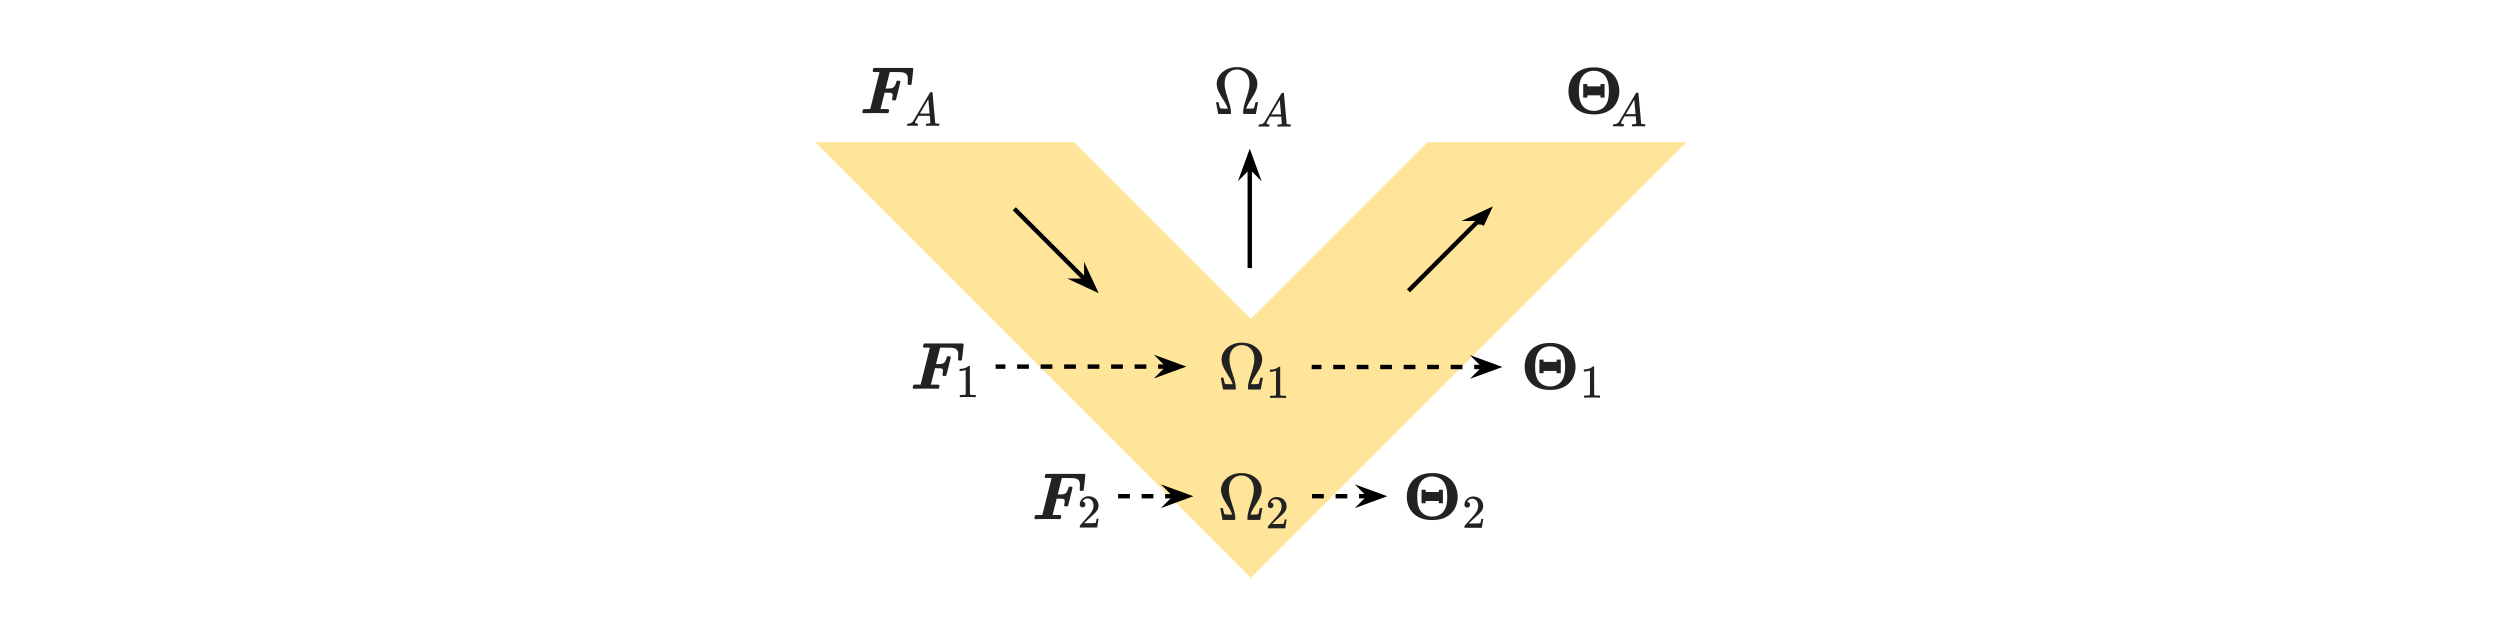
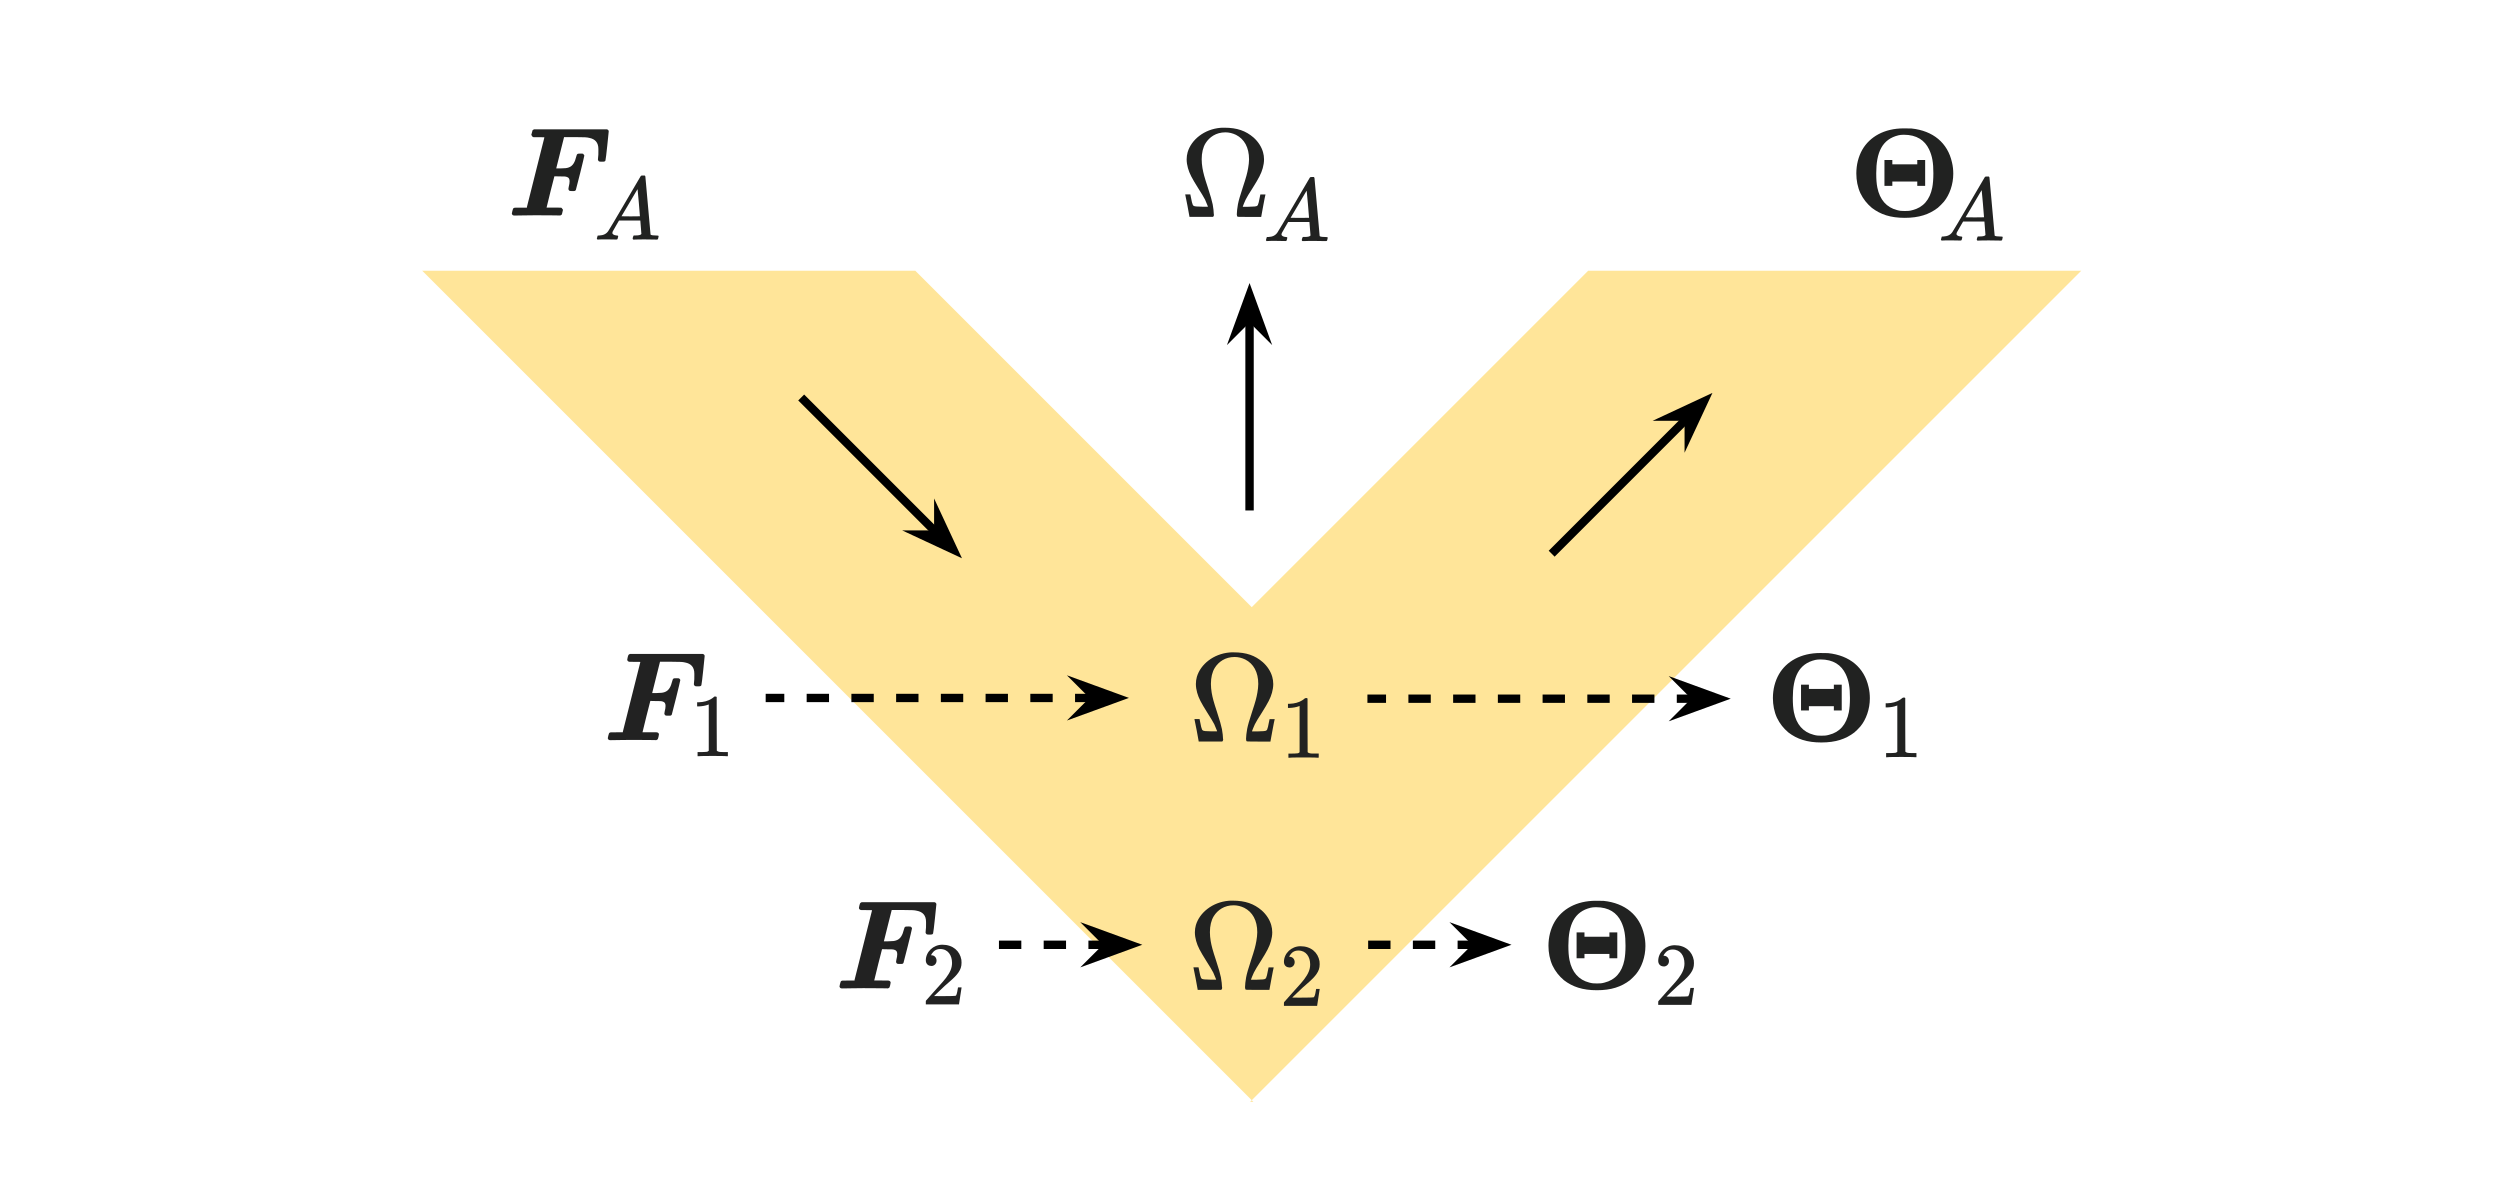
- <svg xmlns="http://www.w3.org/2000/svg" id="Layer_1" data-name="Layer 1" width="851.31" height="213.021" viewBox="0 0 851.31 213.021">
-   <polygon points="425.967 108.59 486.141 48.416 574.327 48.416 425.67 197.073 426.264 197.073 277.607 48.416 365.794 48.416 425.967 108.59" style="fill: #ffe599; stroke-width: 0px;" />
+ <svg xmlns="http://www.w3.org/2000/svg" id="Layer_1" data-name="Layer 1" viewBox="0 0 447.12 213.02">
+   <defs>
+     <style>
+       .cls-1 {
+         fill: #222;
+       }
+ 
+       .cls-1, .cls-2, .cls-3 {
+         stroke-width: 0px;
+       }
+ 
+       .cls-2 {
+         fill: #ffe599;
+       }
+ 
+       .cls-4 {
+         fill: #000;
+         fill-rule: evenodd;
+         stroke-miterlimit: 10;
+         stroke-width: 2px;
+       }
+ 
+       .cls-4, .cls-5, .cls-6 {
+         stroke: #000;
+       }
+ 
+       .cls-5 {
+         stroke-dasharray: 0 0 4 4;
+       }
+ 
+       .cls-5, .cls-6 {
+         fill: none;
+         stroke-linejoin: round;
+         stroke-width: 1.5px;
+       }
+ 
+       .cls-3 {
+         fill: #212221;
+       }
+     </style>
+   </defs>
+   <polygon class="cls-2" points="223.87 108.59 284.04 48.42 372.23 48.42 223.57 197.07 224.17 197.07 75.51 48.42 163.7 48.42 223.87 108.59" />
  <g>
-     <path d="M419.19,38.361c0-.431-.091-1.178-.204-1.79-.159-.771-.363-1.45-.884-3.059-.612-1.836-.793-2.538-.952-3.445-.091-.544-.136-1.088-.136-1.586,0-1.133.227-2.13.702-2.878.68-1.065,1.858-1.926,3.535-1.926.657,0,1.292.159,1.904.453,1.473.748,2.334,2.244,2.334,4.374,0,.498-.068,1.02-.159,1.564-.159.907-.34,1.609-.952,3.445-.521,1.609-.725,2.289-.884,3.059-.113.635-.204,1.36-.204,1.79l.045.317c.068.136-.045.136,2.244.136h2.085v-.045c.023-.023.181-.907.363-1.972.204-1.042.363-1.926.385-1.949v-.045h-.906l-.023.113-.091.431c-.113.68-.249,1.178-.34,1.36l-.159.159c-.249.091-.431.113-1.518.136h-.997v-.068c.068-.204.295-.748.499-1.201.295-.567.567-1.02,1.246-2.085,1.133-1.813,1.518-2.538,1.813-3.558.136-.498.227-1.042.227-1.564,0-.453-.068-.907-.181-1.292-.272-.974-.884-1.904-1.7-2.629-1.382-1.178-2.901-1.745-5.235-1.745h-.34l-.34.023c-2.923.249-5.212,2.13-5.869,4.351-.113.385-.181.838-.181,1.292,0,.521.091,1.065.227,1.564.295,1.02.68,1.745,1.813,3.558.68,1.065.952,1.518,1.246,2.085.204.453.431.997.499,1.201v.068h-.997c-1.088-.023-1.269-.045-1.518-.136l-.159-.159c-.091-.181-.227-.68-.34-1.36l-.091-.431-.023-.113h-.907v.045c.023.023.181.907.385,1.949.181,1.065.34,1.949.363,1.972v.045h4.215c.113-.113.159-.181.159-.453Z" style="fill: #212221; stroke-width: 0px;" />
-     <path d="M436.219,38.947c0,.016-.753.016-1.65.016l-1.65-.016,1.441-2.434c1.297-2.21,1.441-2.45,1.441-2.402.016.016.416,4.58.416,4.837ZM428.628,43.111h.128c.32-.032.865-.032,1.457-.032s1.217.032,1.762.032c.224,0,.24-.064.304-.352l.048-.224c0-.128-.08-.16-.304-.16-.384-.032-.737-.176-.737-.464l.064-.24c.016-.064.288-.529.593-1.041l.545-.929h3.812l.192,2.402c-.16.24-.577.256-1.025.272h-.32l-.064.048-.096.256c-.08.32-.048.32.064.432h.192c.464-.032,1.217-.032,1.97-.032.769,0,1.409.032,2.018.032.24,0,.24-.064.304-.352l.048-.224c0-.16-.096-.16-.4-.16-.384,0-.977-.032-1.041-.176l-.929-10.394-.096-.16h-.272c-.368,0-.4,0-.513.192-.144.208-5.589,9.577-5.749,9.737-.352.512-.865.769-1.634.801h-.224l-.064.048-.144.512.112.176Z" style="fill: #212221; stroke-width: 0px;" />
+     <path class="cls-3" d="M217.09,38.36c0-.43-.09-1.18-.2-1.79-.16-.77-.36-1.45-.88-3.06-.61-1.84-.79-2.54-.95-3.44-.09-.54-.14-1.09-.14-1.59,0-1.13.23-2.13.7-2.88.68-1.07,1.86-1.93,3.54-1.93.66,0,1.29.16,1.9.45,1.47.75,2.33,2.24,2.33,4.37,0,.5-.07,1.02-.16,1.56-.16.91-.34,1.61-.95,3.44-.52,1.61-.73,2.29-.88,3.06-.11.63-.2,1.36-.2,1.79l.05.32c.07.14-.05.14,2.24.14h2.08v-.05s.18-.91.36-1.97c.2-1.04.36-1.93.39-1.95v-.05h-.91l-.02.11-.09.43c-.11.68-.25,1.18-.34,1.36l-.16.16c-.25.09-.43.11-1.52.14h-1v-.07c.07-.2.29-.75.5-1.2.29-.57.57-1.02,1.25-2.08,1.13-1.81,1.52-2.54,1.81-3.56.14-.5.23-1.04.23-1.56,0-.45-.07-.91-.18-1.29-.27-.97-.88-1.9-1.7-2.63-1.38-1.18-2.9-1.75-5.23-1.75h-.34l-.34.02c-2.92.25-5.21,2.13-5.87,4.35-.11.39-.18.84-.18,1.29,0,.52.09,1.07.23,1.56.29,1.02.68,1.75,1.81,3.56.68,1.07.95,1.52,1.25,2.08.2.45.43,1,.5,1.2v.07h-1c-1.09-.02-1.27-.05-1.52-.14l-.16-.16c-.09-.18-.23-.68-.34-1.36l-.09-.43-.02-.11h-.91v.05s.18.91.39,1.95c.18,1.07.34,1.95.36,1.97v.05h4.22c.11-.11.16-.18.16-.45Z" />
+     <path class="cls-3" d="M234.12,38.95s-.75.02-1.65.02l-1.65-.02,1.44-2.43c1.3-2.21,1.44-2.45,1.44-2.4.02.02.42,4.58.42,4.84ZM226.53,43.11h.13c.32-.03.86-.03,1.46-.03s1.22.03,1.76.03c.22,0,.24-.06.3-.35l.05-.22c0-.13-.08-.16-.3-.16-.38-.03-.74-.18-.74-.46l.06-.24c.02-.06.29-.53.59-1.04l.54-.93h3.81l.19,2.4c-.16.24-.58.26-1.03.27h-.32l-.06.05-.1.26c-.08.32-.05.32.06.43h.19c.46-.03,1.22-.03,1.97-.03s1.41.03,2.02.03c.24,0,.24-.06.3-.35l.05-.22c0-.16-.1-.16-.4-.16-.38,0-.98-.03-1.04-.18l-.93-10.39-.1-.16h-.27c-.37,0-.4,0-.51.19-.14.21-5.59,9.58-5.75,9.74-.35.51-.86.77-1.63.8h-.22l-.06.05-.14.51.11.18Z" />
  </g>
  <g>
-     <path d="M420.834,132.195c0-.431-.091-1.178-.204-1.79-.159-.771-.363-1.45-.884-3.059-.612-1.836-.793-2.538-.952-3.445-.091-.544-.136-1.088-.136-1.586,0-1.133.227-2.13.702-2.878.68-1.065,1.858-1.926,3.535-1.926.657,0,1.292.159,1.904.453,1.473.748,2.334,2.244,2.334,4.374,0,.498-.068,1.02-.159,1.564-.159.907-.34,1.609-.952,3.445-.521,1.609-.725,2.289-.884,3.059-.113.635-.204,1.36-.204,1.79l.045.317c.068.136-.045.136,2.244.136h2.085v-.045c.023-.023.181-.907.363-1.972.204-1.042.363-1.926.385-1.949v-.045h-.906l-.023.113-.091.431c-.113.68-.249,1.178-.34,1.36l-.159.159c-.249.091-.431.113-1.518.136h-.997v-.068c.068-.204.295-.748.499-1.201.295-.567.567-1.02,1.246-2.085,1.133-1.813,1.518-2.538,1.813-3.558.136-.498.227-1.042.227-1.564,0-.453-.068-.907-.181-1.292-.272-.974-.884-1.904-1.7-2.629-1.382-1.178-2.901-1.745-5.235-1.745h-.34l-.34.023c-2.923.249-5.212,2.13-5.869,4.351-.113.385-.181.838-.181,1.292,0,.521.091,1.065.227,1.564.295,1.02.68,1.745,1.813,3.558.68,1.065.952,1.518,1.246,2.085.204.453.431.997.499,1.201v.068h-.997c-1.088-.023-1.269-.045-1.518-.136l-.159-.159c-.091-.181-.227-.68-.34-1.36l-.091-.431-.023-.113h-.907v.045c.023.023.181.907.385,1.949.181,1.065.34,1.949.363,1.972v.045h4.215c.113-.113.159-.181.159-.453Z" style="fill: #212221; stroke-width: 0px;" />
-     <path d="M437.762,135.513h.176v-.737h-.945c-.48,0-.817-.016-1.041-.24l-.016-4.805v-4.789c-.096-.08-.064-.096-.272-.096l-.192.048-.496.368c-.593.368-1.345.577-2.242.609h-.304v.737h.304c.609-.016,1.185-.128,1.65-.304l.128-.048v8.28c-.112.08-.192.176-.384.192-.176.032-.737.048-1.201.048h-.416v.737h.192c.272-.048,2.002-.048,2.514-.048s2.274,0,2.546.048Z" style="fill: #212221; stroke-width: 0px;" />
+     <path class="cls-3" d="M218.74,132.19c0-.43-.09-1.18-.2-1.79-.16-.77-.36-1.45-.88-3.06-.61-1.84-.79-2.54-.95-3.44-.09-.54-.14-1.09-.14-1.59,0-1.13.23-2.13.7-2.88.68-1.07,1.86-1.93,3.54-1.93.66,0,1.29.16,1.9.45,1.47.75,2.33,2.24,2.33,4.37,0,.5-.07,1.02-.16,1.56-.16.91-.34,1.61-.95,3.44-.52,1.61-.73,2.29-.88,3.06-.11.63-.2,1.36-.2,1.79l.05.32c.07.14-.05.14,2.24.14h2.08v-.05s.18-.91.36-1.97c.2-1.04.36-1.93.39-1.95v-.05h-.91l-.02.11-.09.43c-.11.68-.25,1.18-.34,1.36l-.16.16c-.25.09-.43.11-1.52.14h-1v-.07c.07-.2.29-.75.5-1.2.29-.57.57-1.02,1.25-2.08,1.13-1.81,1.52-2.54,1.81-3.56.14-.5.23-1.04.23-1.56,0-.45-.07-.91-.18-1.29-.27-.97-.88-1.9-1.7-2.63-1.38-1.18-2.9-1.75-5.23-1.75h-.34l-.34.02c-2.92.25-5.21,2.13-5.87,4.35-.11.39-.18.84-.18,1.29,0,.52.09,1.07.23,1.56.29,1.02.68,1.75,1.81,3.56.68,1.07.95,1.52,1.25,2.08.2.45.43,1,.5,1.2v.07h-1c-1.09-.02-1.27-.05-1.52-.14l-.16-.16c-.09-.18-.23-.68-.34-1.36l-.09-.43-.02-.11h-.91v.05s.18.91.39,1.95c.18,1.07.34,1.95.36,1.97v.05h4.22c.11-.11.16-.18.16-.45Z" />
+     <path class="cls-3" d="M235.67,135.51h.18v-.74h-.94c-.48,0-.82-.02-1.04-.24l-.02-4.8v-4.79c-.1-.08-.06-.1-.27-.1l-.19.05-.5.37c-.59.37-1.35.58-2.24.61h-.3v.74h.3c.61-.02,1.19-.13,1.65-.3l.13-.05v8.28c-.11.08-.19.18-.38.19-.18.03-.74.05-1.2.05h-.42v.74h.19c.27-.05,2-.05,2.51-.05s2.27,0,2.55.05Z" />
  </g>
  <g>
-     <path d="M420.658,176.596c0-.431-.091-1.178-.204-1.79-.159-.771-.363-1.45-.884-3.059-.612-1.836-.793-2.538-.952-3.445-.091-.544-.136-1.088-.136-1.586,0-1.133.227-2.13.702-2.878.68-1.065,1.858-1.926,3.535-1.926.657,0,1.292.159,1.904.453,1.473.748,2.334,2.244,2.334,4.374,0,.498-.068,1.02-.159,1.564-.159.907-.34,1.609-.952,3.445-.521,1.609-.725,2.289-.884,3.059-.113.635-.204,1.36-.204,1.79l.045.317c.068.136-.045.136,2.244.136h2.085v-.045c.023-.023.181-.907.363-1.972.204-1.042.363-1.926.385-1.949v-.045h-.906l-.023.113-.091.431c-.113.68-.249,1.178-.34,1.36l-.159.159c-.249.091-.431.113-1.518.136h-.997v-.068c.068-.204.295-.748.499-1.201.295-.567.567-1.02,1.246-2.085,1.133-1.813,1.518-2.538,1.813-3.558.136-.498.227-1.042.227-1.564,0-.453-.068-.907-.181-1.292-.272-.974-.884-1.904-1.7-2.629-1.382-1.178-2.901-1.745-5.235-1.745h-.34l-.34.023c-2.923.249-5.212,2.13-5.869,4.351-.113.385-.181.838-.181,1.292,0,.521.091,1.065.227,1.564.295,1.02.68,1.745,1.813,3.558.68,1.065.952,1.518,1.246,2.085.204.453.431.997.499,1.201v.068h-.997c-1.088-.023-1.269-.045-1.518-.136l-.159-.159c-.091-.181-.227-.68-.34-1.36l-.091-.431-.023-.113h-.907v.045c.023.023.181.907.385,1.949.181,1.065.34,1.949.363,1.972v.045h4.215c.113-.113.159-.181.159-.453Z" style="fill: #212221; stroke-width: 0px;" />
-     <path d="M432.685,173.043c.593,0,.961-.448.961-.961,0-.497-.336-.961-.897-.961l-.08-.016.144-.272c.352-.513.785-.833,1.505-.833,1.377,0,2.098,1.137,2.098,2.482,0,.929-.352,1.698-1.073,2.675-.352.448-.432.561-2.242,2.562-.721.817-1.329,1.505-1.345,1.521-.032.048-.032.096-.032.368v.304h5.942v-.048l.448-2.931v-.048h-.641v.048c-.128.721-.144.865-.224,1.089l-.16.336c-.096.048-1.057.08-2.675.08l-1.217-.016.945-.897c1.089-1.041,1.041-.993,1.602-1.473,1.057-.913,1.473-1.345,1.81-1.842.384-.561.561-1.041.561-1.746,0-.192-.016-.384-.032-.528-.272-1.569-1.522-2.691-3.395-2.691-1.634,0-2.963,1.281-2.963,2.803,0,.545.352.993.961.993Z" style="fill: #212221; stroke-width: 0px;" />
+     <path class="cls-3" d="M218.56,176.6c0-.43-.09-1.18-.2-1.79-.16-.77-.36-1.45-.88-3.06-.61-1.84-.79-2.54-.95-3.44-.09-.54-.14-1.09-.14-1.59,0-1.13.23-2.13.7-2.88.68-1.07,1.86-1.93,3.54-1.93.66,0,1.29.16,1.9.45,1.47.75,2.33,2.24,2.33,4.37,0,.5-.07,1.02-.16,1.56-.16.91-.34,1.61-.95,3.44-.52,1.61-.73,2.29-.88,3.06-.11.63-.2,1.36-.2,1.79l.05.32c.07.14-.05.14,2.24.14h2.08v-.05s.18-.91.36-1.97c.2-1.04.36-1.93.39-1.95v-.05h-.91l-.02.11-.09.43c-.11.68-.25,1.18-.34,1.36l-.16.16c-.25.09-.43.11-1.52.14h-1v-.07c.07-.2.29-.75.5-1.2.29-.57.57-1.02,1.25-2.08,1.13-1.81,1.52-2.54,1.81-3.56.14-.5.23-1.04.23-1.56,0-.45-.07-.91-.18-1.29-.27-.97-.88-1.9-1.7-2.63-1.38-1.18-2.9-1.75-5.23-1.75h-.34l-.34.02c-2.92.25-5.21,2.13-5.87,4.35-.11.39-.18.84-.18,1.29,0,.52.09,1.07.23,1.56.29,1.02.68,1.75,1.81,3.56.68,1.07.95,1.52,1.25,2.08.2.45.43,1,.5,1.2v.07h-1c-1.09-.02-1.27-.05-1.52-.14l-.16-.16c-.09-.18-.23-.68-.34-1.36l-.09-.43-.02-.11h-.91v.05s.18.91.39,1.95c.18,1.07.34,1.95.36,1.97v.05h4.22c.11-.11.16-.18.16-.45Z" />
+     <path class="cls-3" d="M230.59,173.04c.59,0,.96-.45.96-.96s-.34-.96-.9-.96l-.08-.02.14-.27c.35-.51.78-.83,1.51-.83,1.38,0,2.1,1.14,2.1,2.48,0,.93-.35,1.7-1.07,2.67-.35.45-.43.56-2.24,2.56-.72.82-1.33,1.51-1.35,1.52-.03.05-.03.1-.03.37v.3h5.94v-.05l.45-2.93v-.05h-.64v.05c-.13.72-.14.86-.22,1.09l-.16.34c-.1.05-1.06.08-2.67.08l-1.22-.02.94-.9c1.09-1.04,1.04-.99,1.6-1.47,1.06-.91,1.47-1.35,1.81-1.84.38-.56.56-1.04.56-1.75,0-.19-.02-.38-.03-.53-.27-1.57-1.52-2.69-3.4-2.69-1.63,0-2.96,1.28-2.96,2.8,0,.54.35.99.96.99Z" />
  </g>
  <g>
-     <path d="M539.125,33.239h1.405v-.77h4.464v.77h1.405v-4.623h-1.405v.771h-4.464v-.771h-1.405v4.623ZM547.102,26.712c.567,1.201.77,2.38.77,4.283,0,1.042-.068,1.881-.204,2.561-.431,2.176-1.632,3.558-3.535,4.034-.499.136-.771.159-1.36.159-.612,0-.884-.023-1.382-.159-1.904-.476-3.105-1.858-3.535-4.034-.136-.68-.204-1.518-.204-2.561,0-3.717,1.042-6.096,4.011-6.799.181-.045.567-.091.929-.091,2.312,0,3.739.997,4.51,2.606ZM535.182,26.735c-.725,1.269-1.088,2.765-1.088,4.283,0,1.224.227,2.448.725,3.535.499,1.042,1.178,1.881,2.04,2.606,1.541,1.178,3.331,1.79,5.892,1.79s4.374-.612,5.915-1.79c.272-.227.884-.816,1.088-1.088.997-1.224,1.677-3.082,1.677-5.008,0-.68-.068-1.36-.227-2.017-.771-3.49-3.377-5.666-7.252-6.073-.249-.023-.906-.023-1.382-.023-3.513,0-6.073,1.518-7.388,3.785Z" style="fill: #212221; stroke-width: 0px;" />
-     <path d="M556.936,38.857c0,.016-.753.016-1.65.016l-1.65-.016,1.441-2.434c1.297-2.21,1.441-2.45,1.441-2.402.016.016.416,4.58.416,4.837ZM549.345,43.021h.128c.32-.032.865-.032,1.457-.032s1.217.032,1.762.032c.224,0,.24-.064.304-.352l.048-.224c0-.128-.08-.16-.304-.16-.384-.032-.737-.176-.737-.464l.064-.24c.016-.064.288-.529.593-1.041l.545-.929h3.812l.192,2.402c-.16.24-.577.256-1.025.272h-.32l-.064.048-.096.256c-.08.32-.048.32.064.432h.192c.464-.032,1.217-.032,1.97-.032.769,0,1.409.032,2.018.032.24,0,.24-.064.304-.352l.048-.224c0-.16-.096-.16-.4-.16-.384,0-.977-.032-1.041-.176l-.929-10.394-.096-.16h-.272c-.368,0-.4,0-.513.192-.144.208-5.589,9.577-5.749,9.737-.352.512-.865.769-1.634.801h-.224l-.064.048-.144.512.112.176Z" style="fill: #212221; stroke-width: 0px;" />
+     <path class="cls-3" d="M337.03,33.24h1.41v-.77h4.46v.77h1.41v-4.62h-1.41v.77h-4.46v-.77h-1.41v4.62ZM345.01,26.71c.57,1.2.77,2.38.77,4.28,0,1.04-.07,1.88-.2,2.56-.43,2.18-1.63,3.56-3.54,4.03-.5.14-.77.16-1.36.16s-.88-.02-1.38-.16c-1.9-.48-3.1-1.86-3.54-4.03-.14-.68-.2-1.52-.2-2.56,0-3.72,1.04-6.1,4.01-6.8.18-.05.57-.09.93-.09,2.31,0,3.74,1,4.51,2.61ZM333.09,26.74c-.73,1.27-1.09,2.76-1.09,4.28,0,1.22.23,2.45.73,3.54.5,1.04,1.18,1.88,2.04,2.61,1.54,1.18,3.33,1.79,5.89,1.79s4.37-.61,5.91-1.79c.27-.23.88-.82,1.09-1.09,1-1.22,1.68-3.08,1.68-5.01,0-.68-.07-1.36-.23-2.02-.77-3.49-3.38-5.67-7.25-6.07-.25-.02-.91-.02-1.38-.02-3.51,0-6.07,1.52-7.39,3.78Z" />
+     <path class="cls-3" d="M354.84,38.86s-.75.02-1.65.02l-1.65-.02,1.44-2.43c1.3-2.21,1.44-2.45,1.44-2.4.02.02.42,4.58.42,4.84ZM347.25,43.02h.13c.32-.03.86-.03,1.46-.03s1.22.03,1.76.03c.22,0,.24-.06.3-.35l.05-.22c0-.13-.08-.16-.3-.16-.38-.03-.74-.18-.74-.46l.06-.24c.02-.06.29-.53.59-1.04l.54-.93h3.81l.19,2.4c-.16.24-.58.26-1.03.27h-.32l-.06.05-.1.26c-.08.32-.05.32.06.43h.19c.46-.03,1.22-.03,1.97-.03s1.41.03,2.02.03c.24,0,.24-.06.3-.35l.05-.22c0-.16-.1-.16-.4-.16-.38,0-.98-.03-1.04-.18l-.93-10.39-.1-.16h-.27c-.37,0-.4,0-.51.19-.14.21-5.59,9.58-5.75,9.74-.35.51-.86.77-1.63.8h-.22l-.06.05-.14.51.11.18Z" />
  </g>
  <g>
-     <path d="M296.351,37.046l-.023.091h-1.11c-1.02,0-1.11,0-1.201.045-.159.068-.181.136-.295.567-.068.272-.091.408-.091.453.091.249.159.34.499.34,1.065,0,2.017-.045,3.762-.045,1.292,0,2.629,0,3.309.023l1.11.023.272-.181.204-.839-.249-.34c-.068-.045-.272-.045-1.382-.045h-1.314l.023-.068c0-.023.317-1.292.68-2.787l.702-2.742.861.023c.929,0,1.133,0,1.405.113.317.113.453.34.453.77,0,.272-.045.589-.159,1.02-.068.34-.068.385.023.544.091.159.181.181.635.181.476,0,.499,0,.635-.204.068-.136,1.518-5.983,1.518-6.164l-.204-.295c-.091-.045-.136-.045-.476-.045-.589,0-.635.023-.771.544-.227.952-.589,1.7-1.382,1.949-.317.113-.567.136-1.405.159h-.793l.68-2.72c.385-1.496.703-2.742.703-2.787l.023-.091h1.858c1.994.023,2.13.023,2.651.136,1.042.204,1.632.816,1.632,1.994v.385c0,.521,0,.771-.045,1.088-.045.431-.045.476.045.612.091.159.181.181.635.181s.521-.023.635-.204c.091-.181.589-5.19.589-5.235,0-.204-.181-.317-.317-.363h-13.053l-.249.159-.227.839.249.363c.068.045.159.045,1.088.045.952,0,.997,0,.997.045l-3.127,12.464Z" style="fill: #212221; stroke-width: 0px;" />
-     <path d="M316.544,38.675c0,.016-.753.016-1.65.016l-1.65-.016,1.441-2.434c1.297-2.21,1.441-2.45,1.441-2.402.016.016.416,4.58.416,4.837ZM308.953,42.84h.128c.32-.032.865-.032,1.457-.032s1.217.032,1.762.032c.224,0,.24-.064.304-.352l.048-.224c0-.128-.08-.16-.304-.16-.384-.032-.737-.176-.737-.464l.064-.24c.016-.064.288-.529.593-1.041l.545-.929h3.812l.192,2.402c-.16.24-.577.256-1.025.272h-.32l-.064.048-.096.256c-.08.32-.048.32.064.432h.192c.464-.032,1.217-.032,1.97-.032.769,0,1.409.032,2.018.032.24,0,.24-.064.304-.352l.048-.224c0-.16-.096-.16-.4-.16-.384,0-.977-.032-1.041-.176l-.929-10.394-.096-.16h-.272c-.368,0-.4,0-.513.192-.144.208-5.589,9.577-5.749,9.737-.352.512-.865.769-1.634.801h-.224l-.064.048-.144.512.112.176Z" style="fill: #212221; stroke-width: 0px;" />
+     <path class="cls-3" d="M94.25,37.05l-.02.09h-1.11c-1.02,0-1.11,0-1.2.05-.16.07-.18.14-.29.57-.07.27-.09.41-.09.45.09.25.16.34.5.34,1.07,0,2.02-.05,3.76-.05,1.29,0,2.63,0,3.31.02l1.11.02.27-.18.2-.84-.25-.34c-.07-.05-.27-.05-1.38-.05h-1.31l.02-.07s.32-1.29.68-2.79l.7-2.74.86.02c.93,0,1.13,0,1.41.11.32.11.45.34.45.77,0,.27-.05.59-.16,1.02-.07.34-.07.39.02.54.09.16.18.18.63.18.48,0,.5,0,.63-.2.07-.14,1.52-5.98,1.52-6.16l-.2-.29c-.09-.05-.14-.05-.48-.05-.59,0-.63.02-.77.54-.23.95-.59,1.7-1.38,1.95-.32.11-.57.14-1.41.16h-.79l.68-2.72c.39-1.5.7-2.74.7-2.79l.02-.09h1.86c1.99.02,2.13.02,2.65.14,1.04.2,1.63.82,1.63,1.99v.39c0,.52,0,.77-.05,1.09-.05.43-.05.48.05.61.09.16.18.18.63.18s.52-.02.63-.2c.09-.18.59-5.19.59-5.23,0-.2-.18-.32-.32-.36h-13.05l-.25.16-.23.84.25.36c.07.05.16.05,1.09.05s1,0,1,.05l-3.13,12.46Z" />
+     <path class="cls-3" d="M114.45,38.68s-.75.02-1.65.02l-1.65-.02,1.44-2.43c1.3-2.21,1.44-2.45,1.44-2.4.02.02.42,4.58.42,4.84ZM106.86,42.84h.13c.32-.03.86-.03,1.46-.03s1.22.03,1.76.03c.22,0,.24-.06.3-.35l.05-.22c0-.13-.08-.16-.3-.16-.38-.03-.74-.18-.74-.46l.06-.24c.02-.06.29-.53.59-1.04l.54-.93h3.81l.19,2.4c-.16.24-.58.26-1.03.27h-.32l-.06.05-.1.26c-.08.32-.05.32.06.43h.19c.46-.03,1.22-.03,1.97-.03s1.41.03,2.02.03c.24,0,.24-.06.3-.35l.05-.22c0-.16-.1-.16-.4-.16-.38,0-.98-.03-1.04-.18l-.93-10.39-.1-.16h-.27c-.37,0-.4,0-.51.19-.14.21-5.59,9.58-5.75,9.74-.35.51-.86.77-1.63.8h-.22l-.06.05-.14.51.11.18Z" />
  </g>
  <g>
-     <path d="M313.505,130.88l-.023.091h-1.11c-1.02,0-1.11,0-1.201.045-.159.068-.181.136-.295.567-.068.272-.091.408-.091.453.091.249.159.34.499.34,1.065,0,2.017-.045,3.762-.045,1.292,0,2.629,0,3.309.023l1.11.023c.113-.045.181-.091.272-.181.045-.091.204-.68.204-.839s-.091-.272-.249-.34c-.068-.045-.272-.045-1.382-.045h-1.314l.023-.068c0-.023.317-1.292.68-2.787l.702-2.742.861.023c.929,0,1.133,0,1.405.113.317.113.453.34.453.771,0,.272-.045.589-.159,1.02-.068.34-.068.385.023.544.091.159.181.181.635.181.476,0,.499,0,.635-.204.068-.136,1.518-5.983,1.518-6.164,0-.113-.136-.249-.204-.295-.091-.045-.136-.045-.476-.045-.589,0-.635.023-.771.544-.227.952-.589,1.7-1.382,1.949-.317.113-.567.136-1.405.159h-.793l.68-2.719c.385-1.496.703-2.742.703-2.787l.023-.091h1.858c1.994.023,2.13.023,2.651.136,1.042.204,1.632.816,1.632,1.994v.385c0,.521,0,.771-.045,1.088-.045.431-.045.476.045.612.091.159.181.181.635.181s.521-.023.635-.204c.091-.181.589-5.19.589-5.235,0-.204-.181-.317-.317-.363h-13.053c-.091.045-.181.091-.249.159-.068.091-.227.702-.227.838,0,.159.091.295.249.363.068.045.159.045,1.088.045.952,0,.997,0,.997.045-.023.023-3.127,12.442-3.127,12.464Z" style="fill: #222; stroke-width: 0px;" />
-     <path d="M332.096,135.241h.176v-.737h-.945c-.48,0-.817-.016-1.041-.24l-.016-4.805v-4.789c-.096-.08-.064-.096-.272-.096-.144,0-.16,0-.192.048-.08.08-.352.288-.496.368-.593.368-1.345.577-2.242.609h-.304v.737h.304c.609-.016,1.185-.128,1.65-.304.064-.032.112-.048.128-.048v8.28c-.112.08-.192.176-.384.192-.176.032-.737.048-1.201.048h-.416v.737h.192c.272-.048,2.002-.048,2.514-.048s2.274,0,2.546.048Z" style="fill: #222; stroke-width: 0px;" />
+     <path class="cls-1" d="M111.41,130.88l-.02.09h-1.11c-1.02,0-1.11,0-1.2.05-.16.07-.18.14-.29.57-.07.27-.09.41-.09.45.09.25.16.34.5.34,1.07,0,2.02-.05,3.76-.05,1.29,0,2.63,0,3.31.02l1.11.02c.11-.05.18-.09.27-.18.05-.09.2-.68.2-.84s-.09-.27-.25-.34c-.07-.05-.27-.05-1.38-.05h-1.31l.02-.07s.32-1.29.68-2.79l.7-2.74.86.02c.93,0,1.13,0,1.41.11.32.11.45.34.45.77,0,.27-.05.59-.16,1.02-.07.34-.07.39.02.54.09.16.18.18.63.18.48,0,.5,0,.63-.2.07-.14,1.52-5.98,1.52-6.16,0-.11-.14-.25-.2-.29-.09-.05-.14-.05-.48-.05-.59,0-.63.02-.77.54-.23.95-.59,1.7-1.38,1.95-.32.11-.57.14-1.41.16h-.79l.68-2.72c.39-1.5.7-2.74.7-2.79l.02-.09h1.86c1.99.02,2.13.02,2.65.14,1.04.2,1.63.82,1.63,1.99v.39c0,.52,0,.77-.05,1.09-.05.43-.05.48.05.61.09.16.18.18.63.18s.52-.02.63-.2c.09-.18.59-5.19.59-5.23,0-.2-.18-.32-.32-.36h-13.05c-.09.05-.18.09-.25.16-.07.09-.23.7-.23.84,0,.16.09.29.25.36.07.05.16.05,1.09.05s1,0,1,.05c-.02.02-3.13,12.44-3.13,12.46Z" />
+     <path class="cls-1" d="M130,135.24h.18v-.74h-.94c-.48,0-.82-.02-1.04-.24l-.02-4.8v-4.79c-.1-.08-.06-.1-.27-.1-.14,0-.16,0-.19.05-.08.08-.35.29-.5.37-.59.37-1.35.58-2.24.61h-.3v.74h.3c.61-.02,1.19-.13,1.65-.3.06-.03.11-.05.13-.05v8.28c-.11.08-.19.18-.38.19-.18.03-.74.05-1.2.05h-.42v.74h.19c.27-.05,2-.05,2.51-.05s2.27,0,2.55.05Z" />
  </g>
  <g>
-     <path d="M354.951,175.281l-.023.091h-1.11c-1.02,0-1.11,0-1.201.045-.159.068-.181.136-.295.567-.068.272-.091.408-.091.453.091.249.159.34.499.34,1.065,0,2.017-.045,3.762-.045,1.292,0,2.629,0,3.309.023l1.11.023c.113-.045.181-.091.272-.181.045-.091.204-.68.204-.839s-.091-.272-.249-.34c-.068-.045-.272-.045-1.382-.045h-1.314l.023-.068c0-.023.317-1.292.68-2.787l.702-2.742.861.023c.929,0,1.133,0,1.405.113.317.113.453.34.453.771,0,.272-.045.589-.159,1.02-.068.34-.068.385.023.544.091.159.181.181.635.181.476,0,.499,0,.635-.204.068-.136,1.518-5.983,1.518-6.164,0-.113-.136-.249-.204-.295-.091-.045-.136-.045-.476-.045-.589,0-.635.023-.771.544-.227.952-.589,1.7-1.382,1.949-.317.113-.567.136-1.405.159h-.793l.68-2.719c.385-1.496.703-2.742.703-2.787l.023-.091h1.858c1.994.023,2.13.023,2.651.136,1.042.204,1.632.816,1.632,1.994v.385c0,.521,0,.771-.045,1.088-.045.431-.045.476.045.612.091.159.181.181.635.181s.521-.023.635-.204c.091-.181.589-5.19.589-5.235,0-.204-.181-.317-.317-.363h-13.053c-.091.045-.181.091-.249.159-.068.091-.227.702-.227.838,0,.159.091.295.249.363.068.045.159.045,1.088.045.952,0,.997,0,.997.045-.023.023-3.127,12.442-3.127,12.464Z" style="fill: #222; stroke-width: 0px;" />
-     <path d="M368.642,172.771c.593,0,.961-.448.961-.961,0-.496-.336-.961-.897-.961-.048,0-.08,0-.08-.016s.08-.144.144-.272c.352-.512.785-.833,1.505-.833,1.377,0,2.098,1.137,2.098,2.482,0,.929-.352,1.698-1.073,2.675-.352.448-.432.561-2.242,2.562-.721.817-1.329,1.505-1.345,1.521-.032.048-.032.096-.032.368v.304h5.942v-.048c.048-.096.4-2.835.448-2.931v-.048h-.641v.048c-.128.721-.144.865-.224,1.089-.048.16-.112.32-.16.336-.096.048-1.057.08-2.675.08l-1.217-.016.945-.897c1.089-1.041,1.041-.993,1.602-1.473,1.057-.913,1.473-1.345,1.81-1.842.384-.561.561-1.041.561-1.746,0-.192-.016-.384-.032-.529-.272-1.57-1.522-2.691-3.395-2.691-1.634,0-2.963,1.281-2.963,2.803,0,.545.352.993.961.993Z" style="fill: #222; stroke-width: 0px;" />
+     <path class="cls-1" d="M152.85,175.28l-.02.09h-1.11c-1.02,0-1.11,0-1.2.05-.16.07-.18.14-.29.57-.07.27-.09.41-.09.45.09.25.16.34.5.34,1.07,0,2.02-.05,3.76-.05,1.29,0,2.63,0,3.31.02l1.11.02c.11-.05.18-.09.27-.18.05-.09.2-.68.2-.84s-.09-.27-.25-.34c-.07-.05-.27-.05-1.38-.05h-1.31l.02-.07s.32-1.29.68-2.79l.7-2.74.86.02c.93,0,1.13,0,1.41.11.32.11.45.34.45.77,0,.27-.05.59-.16,1.02-.07.34-.07.39.02.54.09.16.18.18.63.18.48,0,.5,0,.63-.2.07-.14,1.52-5.98,1.52-6.16,0-.11-.14-.25-.2-.29-.09-.05-.14-.05-.48-.05-.59,0-.63.02-.77.54-.23.95-.59,1.7-1.38,1.95-.32.11-.57.14-1.41.16h-.79l.68-2.72c.39-1.5.7-2.74.7-2.79l.02-.09h1.86c1.99.02,2.13.02,2.65.14,1.04.2,1.63.82,1.63,1.99v.39c0,.52,0,.77-.05,1.09-.05.43-.05.48.05.61.09.16.18.18.63.18s.52-.02.63-.2c.09-.18.59-5.19.59-5.23,0-.2-.18-.32-.32-.36h-13.05c-.09.05-.18.09-.25.16-.07.09-.23.7-.23.84,0,.16.09.29.25.36.07.05.16.05,1.09.05s1,0,1,.05c-.02.02-3.13,12.44-3.13,12.46Z" />
+     <path class="cls-1" d="M166.54,172.77c.59,0,.96-.45.96-.96s-.34-.96-.9-.96c-.05,0-.08,0-.08-.02s.08-.14.14-.27c.35-.51.78-.83,1.51-.83,1.38,0,2.1,1.14,2.1,2.48,0,.93-.35,1.7-1.07,2.67-.35.45-.43.56-2.24,2.56-.72.82-1.33,1.51-1.35,1.52-.03.05-.03.1-.03.37v.3h5.94v-.05c.05-.1.4-2.83.45-2.93v-.05h-.64v.05c-.13.72-.14.86-.22,1.09-.05.16-.11.32-.16.34-.1.05-1.06.08-2.67.08l-1.22-.02.94-.9c1.09-1.04,1.04-.99,1.6-1.47,1.06-.91,1.47-1.35,1.81-1.84.38-.56.56-1.04.56-1.75,0-.19-.02-.38-.03-.53-.27-1.57-1.52-2.69-3.4-2.69-1.63,0-2.96,1.28-2.96,2.8,0,.54.35.99.96.99Z" />
  </g>
  <g>
-     <path d="M524.209,127.073h1.405v-.771h4.464v.771h1.405v-4.623h-1.405v.771h-4.464v-.771h-1.405v4.623ZM532.186,120.546c.567,1.201.77,2.38.77,4.283,0,1.042-.068,1.881-.204,2.561-.431,2.176-1.632,3.558-3.535,4.034-.499.136-.771.159-1.36.159-.612,0-.884-.023-1.382-.159-1.904-.476-3.105-1.858-3.535-4.034-.136-.68-.204-1.518-.204-2.561,0-3.717,1.042-6.096,4.011-6.799.181-.045.567-.091.929-.091,2.312,0,3.739.997,4.51,2.606ZM520.265,120.569c-.725,1.269-1.088,2.765-1.088,4.283,0,1.224.227,2.448.725,3.535.499,1.042,1.178,1.881,2.04,2.606,1.541,1.178,3.331,1.79,5.892,1.79s4.374-.612,5.915-1.79c.272-.227.884-.816,1.088-1.088.997-1.224,1.677-3.082,1.677-5.008,0-.68-.068-1.36-.227-2.017-.771-3.49-3.377-5.666-7.252-6.073-.249-.023-.906-.023-1.382-.023-3.513,0-6.073,1.518-7.388,3.785Z" style="fill: #212221; stroke-width: 0px;" />
-     <path d="M544.668,135.422h.176v-.737h-.945c-.48,0-.817-.016-1.041-.24l-.016-4.805v-4.789c-.096-.08-.064-.096-.272-.096l-.192.048-.496.368c-.593.368-1.345.577-2.242.609h-.304v.737h.304c.609-.016,1.185-.128,1.65-.304l.128-.048v8.28c-.112.08-.192.176-.384.192-.176.032-.737.048-1.201.048h-.416v.737h.192c.272-.048,2.002-.048,2.514-.048s2.274,0,2.546.048Z" style="fill: #212221; stroke-width: 0px;" />
+     <path class="cls-3" d="M322.11,127.07h1.41v-.77h4.46v.77h1.41v-4.62h-1.41v.77h-4.46v-.77h-1.41v4.62ZM330.09,120.55c.57,1.2.77,2.38.77,4.28,0,1.04-.07,1.88-.2,2.56-.43,2.18-1.63,3.56-3.54,4.03-.5.14-.77.16-1.36.16s-.88-.02-1.38-.16c-1.9-.48-3.1-1.86-3.54-4.03-.14-.68-.2-1.52-.2-2.56,0-3.72,1.04-6.1,4.01-6.8.18-.05.57-.09.93-.09,2.31,0,3.74,1,4.51,2.61ZM318.17,120.57c-.73,1.27-1.09,2.76-1.09,4.28,0,1.22.23,2.45.73,3.54.5,1.04,1.18,1.88,2.04,2.61,1.54,1.18,3.33,1.79,5.89,1.79s4.37-.61,5.91-1.79c.27-.23.88-.82,1.09-1.09,1-1.22,1.68-3.08,1.68-5.01,0-.68-.07-1.36-.23-2.02-.77-3.49-3.38-5.67-7.25-6.07-.25-.02-.91-.02-1.38-.02-3.51,0-6.07,1.52-7.39,3.78Z" />
+     <path class="cls-3" d="M342.57,135.42h.18v-.74h-.94c-.48,0-.82-.02-1.04-.24l-.02-4.8v-4.79c-.1-.08-.06-.1-.27-.1l-.19.05-.5.37c-.59.37-1.35.58-2.24.61h-.3v.74h.3c.61-.02,1.19-.13,1.65-.3l.13-.05v8.28c-.11.08-.19.18-.38.19-.18.03-.74.05-1.2.05h-.42v.74h.19c.27-.05,2-.05,2.51-.05s2.27,0,2.55.05Z" />
  </g>
  <g>
-     <path d="M484.071,171.383h1.405v-.771h4.464v.771h1.405v-4.623h-1.405v.771h-4.464v-.771h-1.405v4.623ZM492.048,164.857c.567,1.201.771,2.38.771,4.283,0,1.042-.068,1.881-.204,2.561-.431,2.176-1.632,3.558-3.535,4.034-.499.136-.77.159-1.36.159-.612,0-.884-.023-1.382-.159-1.904-.476-3.105-1.858-3.535-4.034-.136-.68-.204-1.518-.204-2.561,0-3.717,1.042-6.096,4.011-6.799.181-.045.567-.091.929-.091,2.312,0,3.739.997,4.51,2.606ZM480.128,164.879c-.725,1.269-1.088,2.765-1.088,4.283,0,1.224.227,2.448.725,3.535.499,1.042,1.178,1.881,2.04,2.606,1.541,1.178,3.331,1.79,5.892,1.79s4.374-.612,5.915-1.79c.272-.227.884-.816,1.088-1.088.997-1.224,1.677-3.082,1.677-5.008,0-.68-.068-1.36-.227-2.017-.771-3.49-3.377-5.666-7.252-6.073-.249-.023-.907-.023-1.382-.023-3.513,0-6.073,1.518-7.388,3.785Z" style="fill: #212221; stroke-width: 0px;" />
-     <path d="M499.63,172.862c.593,0,.961-.448.961-.961,0-.496-.336-.961-.897-.961l-.08-.016.144-.272c.352-.512.785-.833,1.505-.833,1.377,0,2.098,1.137,2.098,2.482,0,.929-.352,1.698-1.073,2.675-.352.448-.432.561-2.242,2.562-.721.817-1.329,1.505-1.345,1.521-.032.048-.032.096-.032.368v.304h5.942v-.048l.448-2.931v-.048h-.641v.048c-.128.721-.144.865-.224,1.089l-.16.336c-.096.048-1.057.08-2.675.08l-1.217-.016.945-.897c1.089-1.041,1.041-.993,1.602-1.473,1.057-.913,1.473-1.345,1.81-1.842.384-.561.561-1.041.561-1.746,0-.192-.016-.384-.032-.529-.272-1.57-1.521-2.691-3.395-2.691-1.634,0-2.963,1.281-2.963,2.803,0,.545.352.993.961.993Z" style="fill: #212221; stroke-width: 0px;" />
+     <path class="cls-3" d="M281.97,171.38h1.41v-.77h4.46v.77h1.41v-4.62h-1.41v.77h-4.46v-.77h-1.41v4.62ZM289.95,164.86c.57,1.2.77,2.38.77,4.28,0,1.04-.07,1.88-.2,2.56-.43,2.18-1.63,3.56-3.54,4.03-.5.14-.77.16-1.36.16s-.88-.02-1.38-.16c-1.9-.48-3.1-1.86-3.54-4.03-.14-.68-.2-1.52-.2-2.56,0-3.72,1.04-6.1,4.01-6.8.18-.05.57-.09.93-.09,2.31,0,3.74,1,4.51,2.61ZM278.03,164.88c-.73,1.27-1.09,2.76-1.09,4.28,0,1.22.23,2.45.73,3.54.5,1.04,1.18,1.88,2.04,2.61,1.54,1.18,3.33,1.79,5.89,1.79s4.37-.61,5.91-1.79c.27-.23.88-.82,1.09-1.09,1-1.22,1.68-3.08,1.68-5.01,0-.68-.07-1.36-.23-2.02-.77-3.49-3.38-5.67-7.25-6.07-.25-.02-.91-.02-1.38-.02-3.51,0-6.07,1.52-7.39,3.78Z" />
+     <path class="cls-3" d="M297.53,172.86c.59,0,.96-.45.96-.96s-.34-.96-.9-.96l-.08-.02.14-.27c.35-.51.78-.83,1.51-.83,1.38,0,2.1,1.14,2.1,2.48,0,.93-.35,1.7-1.07,2.67-.35.45-.43.56-2.24,2.56-.72.82-1.33,1.51-1.35,1.52-.03.05-.03.1-.03.37v.3h5.94v-.05l.45-2.93v-.05h-.64v.05c-.13.72-.14.86-.22,1.09l-.16.34c-.1.05-1.06.08-2.67.08l-1.22-.02.94-.9c1.09-1.04,1.04-.99,1.6-1.47,1.06-.91,1.47-1.35,1.81-1.84.38-.56.56-1.04.56-1.75,0-.19-.02-.38-.03-.53-.27-1.57-1.52-2.69-3.4-2.69-1.63,0-2.96,1.28-2.96,2.8,0,.54.35.99.96.99Z" />
  </g>
  <g>
-     <path d="M425.576,56.265v35.026" style="fill: none; stroke: #000; stroke-linejoin: round; stroke-width: 1.5px;" />
-     <path d="M427.132,57.821l-1.556-4.276-1.556,4.276,1.556-1.556,1.556,1.556Z" style="fill: #000; fill-rule: evenodd; stroke: #000; stroke-miterlimit: 10; stroke-width: 2px;" />
+     <path class="cls-6" d="M223.48,56.27v35.03" />
+     <path class="cls-4" d="M225.04,57.82l-1.56-4.28-1.56,4.28,1.56-1.56,1.56,1.56Z" />
  </g>
  <g>
-     <path d="M398.363,124.829h-59.334" style="fill: none; stroke: #000; stroke-dasharray: 0 0 4 4; stroke-linejoin: round; stroke-width: 1.5px;" />
-     <path d="M396.807,126.385l4.276-1.556-4.276-1.556,1.556,1.556-1.556,1.556Z" style="fill: #000; fill-rule: evenodd; stroke: #000; stroke-miterlimit: 10; stroke-width: 2px;" />
+     <path class="cls-5" d="M196.27,124.83h-59.33" />
+     <path class="cls-4" d="M194.71,126.38l4.28-1.56-4.28-1.56,1.56,1.56-1.56,1.56Z" />
  </g>
  <g>
-     <path d="M400.755,168.976h-20.63" style="fill: none; stroke: #000; stroke-dasharray: 0 0 4 4; stroke-linejoin: round; stroke-width: 1.5px;" />
-     <path d="M399.199,170.532l4.276-1.556-4.276-1.556,1.556,1.556-1.556,1.556Z" style="fill: #000; fill-rule: evenodd; stroke: #000; stroke-miterlimit: 10; stroke-width: 2px;" />
+     <path class="cls-5" d="M198.66,168.98h-20.63" />
+     <path class="cls-4" d="M197.1,170.53l4.28-1.56-4.28-1.56,1.56,1.56-1.56,1.56Z" />
  </g>
  <g>
-     <path d="M466.786,168.976h-20.63" style="fill: none; stroke: #000; stroke-dasharray: 0 0 4 4; stroke-linejoin: round; stroke-width: 1.5px;" />
-     <path d="M465.23,170.532l4.276-1.556-4.276-1.556,1.556,1.556-1.556,1.556Z" style="fill: #000; fill-rule: evenodd; stroke: #000; stroke-miterlimit: 10; stroke-width: 2px;" />
+     <path class="cls-5" d="M264.69,168.98h-20.63" />
+     <path class="cls-4" d="M263.13,170.53l4.28-1.56-4.28-1.56,1.56,1.56-1.56,1.56Z" />
  </g>
  <g>
-     <path d="M505.99,124.965h-59.334" style="fill: none; stroke: #000; stroke-dasharray: 0 0 4 4; stroke-linejoin: round; stroke-width: 1.5px;" />
-     <path d="M504.434,126.521l4.276-1.556-4.276-1.556,1.556,1.556-1.556,1.556Z" style="fill: #000; fill-rule: evenodd; stroke: #000; stroke-miterlimit: 10; stroke-width: 2px;" />
+     <path class="cls-5" d="M303.89,124.96h-59.33" />
+     <path class="cls-4" d="M302.34,126.52l4.28-1.56-4.28-1.56,1.56,1.56-1.56,1.56Z" />
  </g>
  <g>
-     <path d="M504.381,74.264l-24.767,24.766" style="fill: none; stroke: #000; stroke-linejoin: round; stroke-width: 1.5px;" />
-     <path d="M504.381,76.464l1.923-4.123-4.124,1.923h2.201s0,2.201,0,2.201Z" style="fill: #000; fill-rule: evenodd; stroke: #000; stroke-miterlimit: 10; stroke-width: 2px;" />
+     <path class="cls-6" d="M302.28,74.26l-24.77,24.77" />
+     <path class="cls-4" d="M302.28,76.46l1.92-4.12-4.12,1.92h2.2s0,2.2,0,2.2Z" />
  </g>
  <g>
-     <path d="M370.157,95.858l-24.767-24.767" style="fill: none; stroke: #000; stroke-linejoin: round; stroke-width: 1.5px;" />
-     <path d="M367.956,95.858l4.124,1.923-1.923-4.124v2.201s-2.201,0-2.201,0Z" style="fill: #000; fill-rule: evenodd; stroke: #000; stroke-miterlimit: 10; stroke-width: 2px;" />
+     <path class="cls-6" d="M168.06,95.86l-24.77-24.77" />
+     <path class="cls-4" d="M165.86,95.86l4.12,1.92-1.92-4.12v2.2s-2.2,0-2.2,0Z" />
  </g>
</svg>
